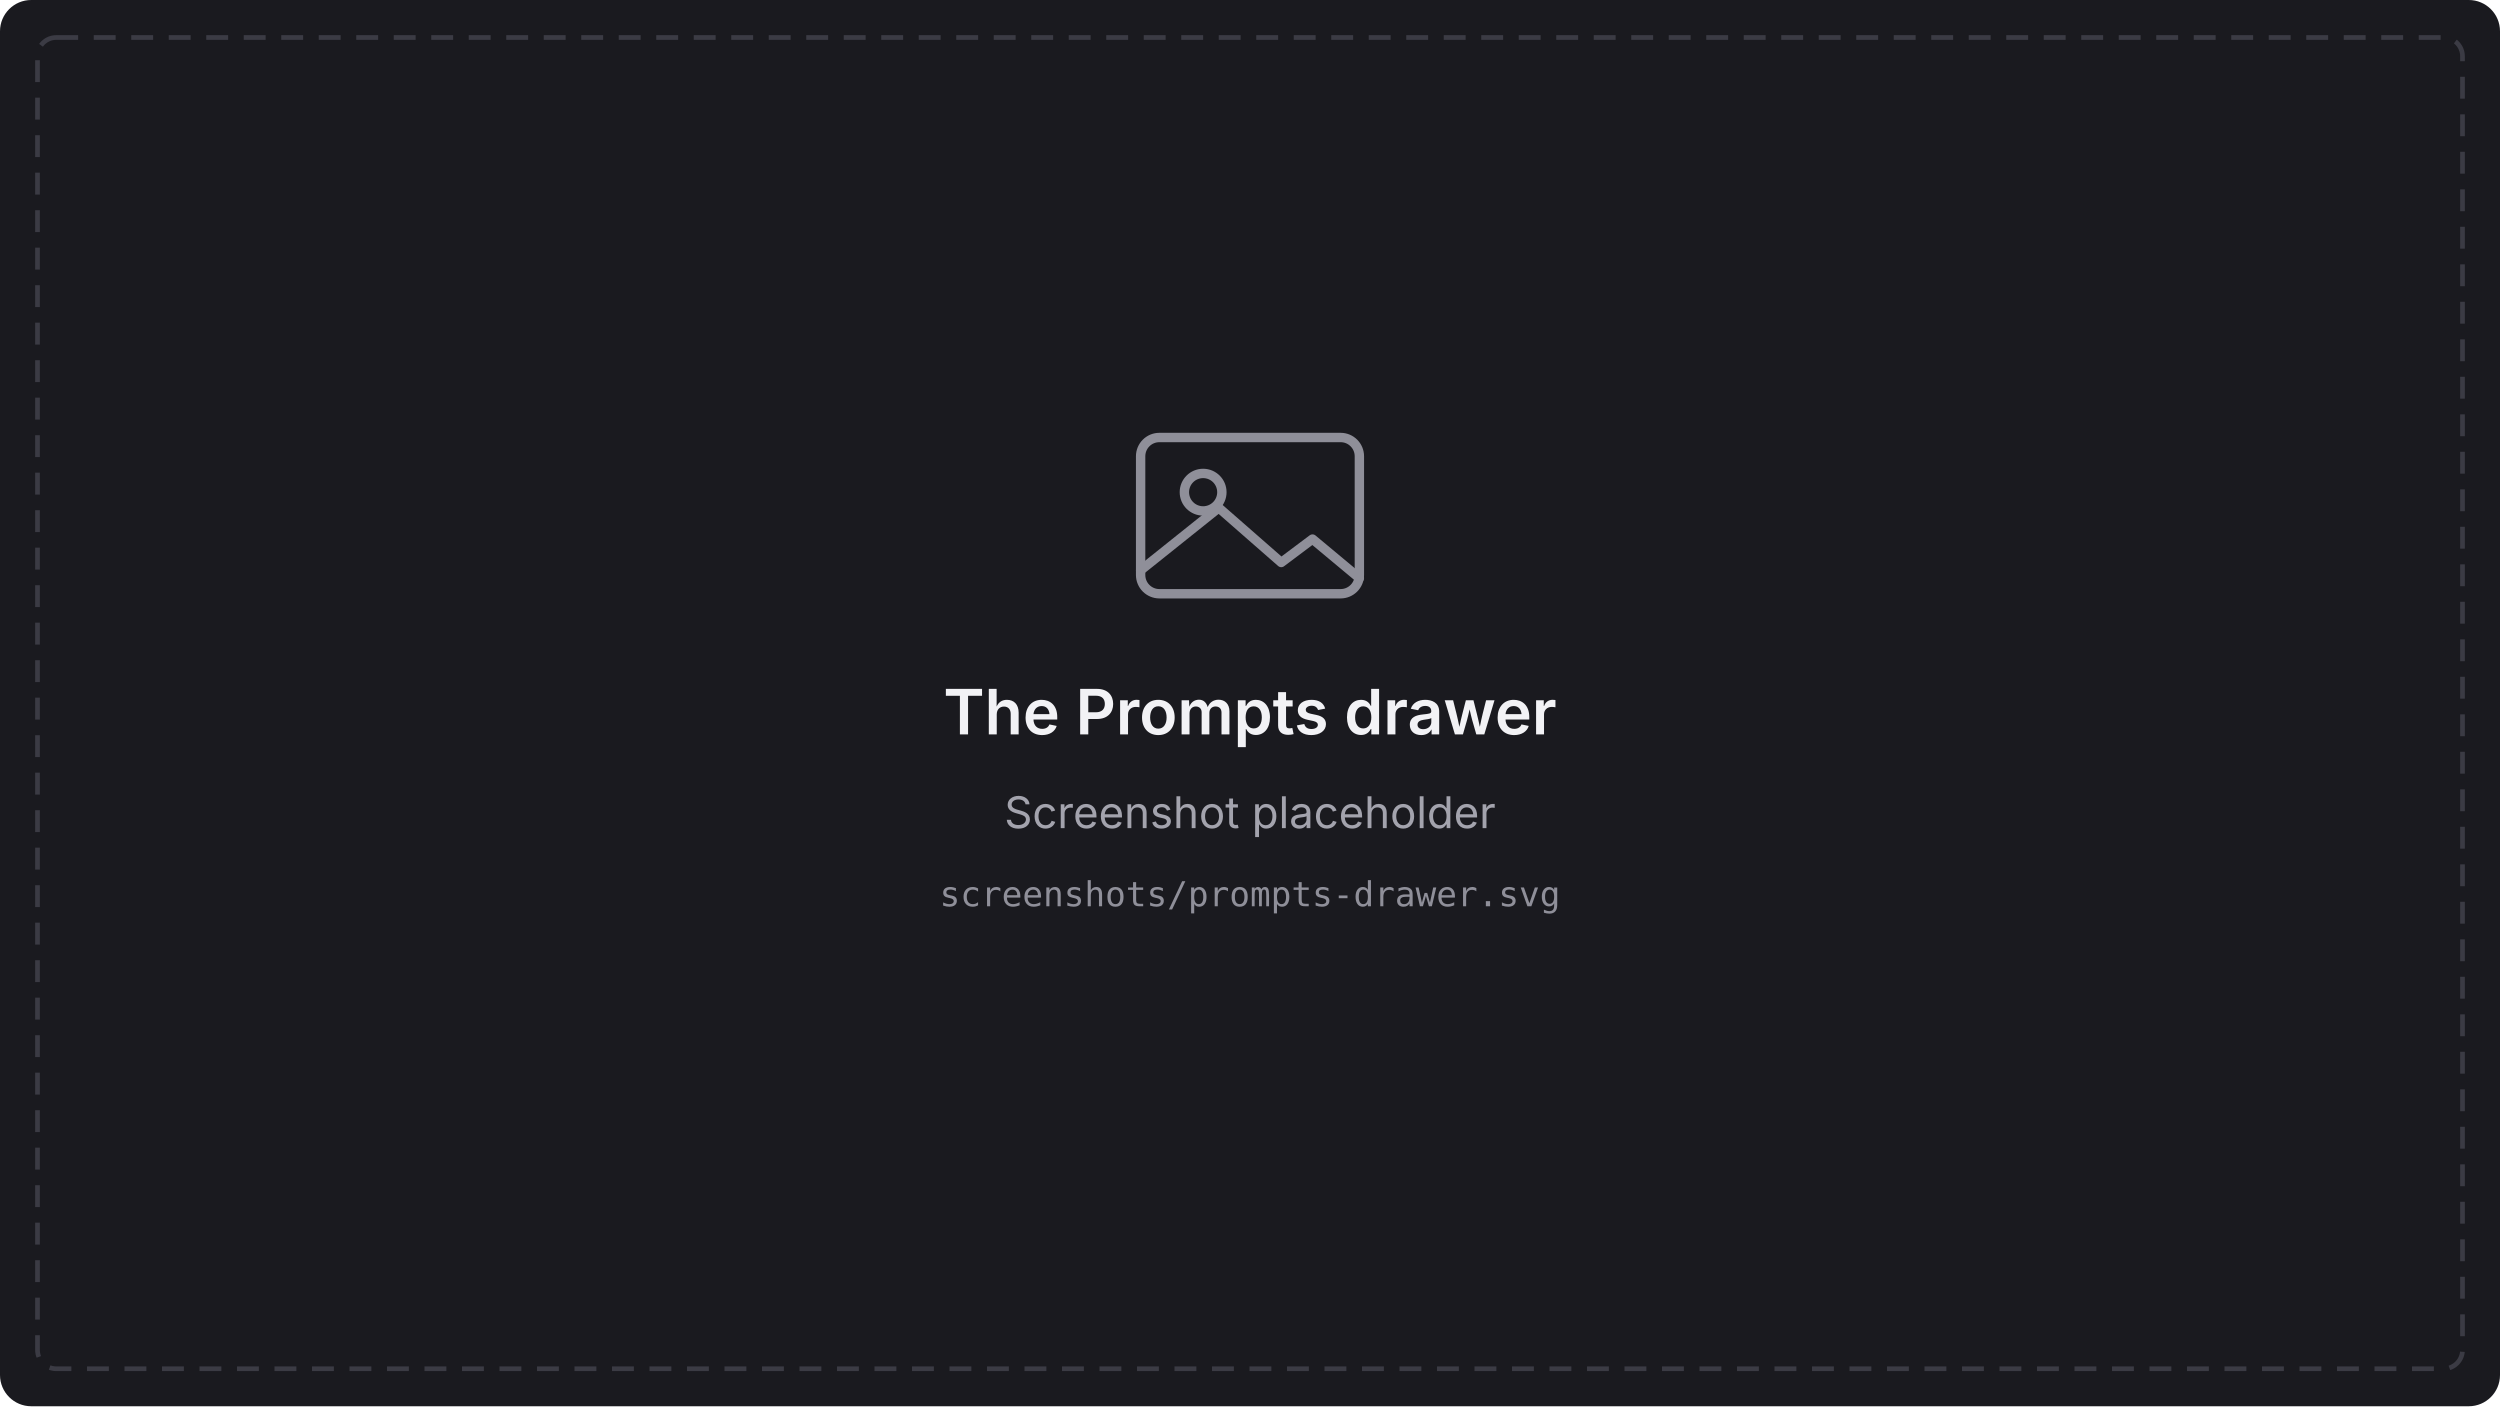
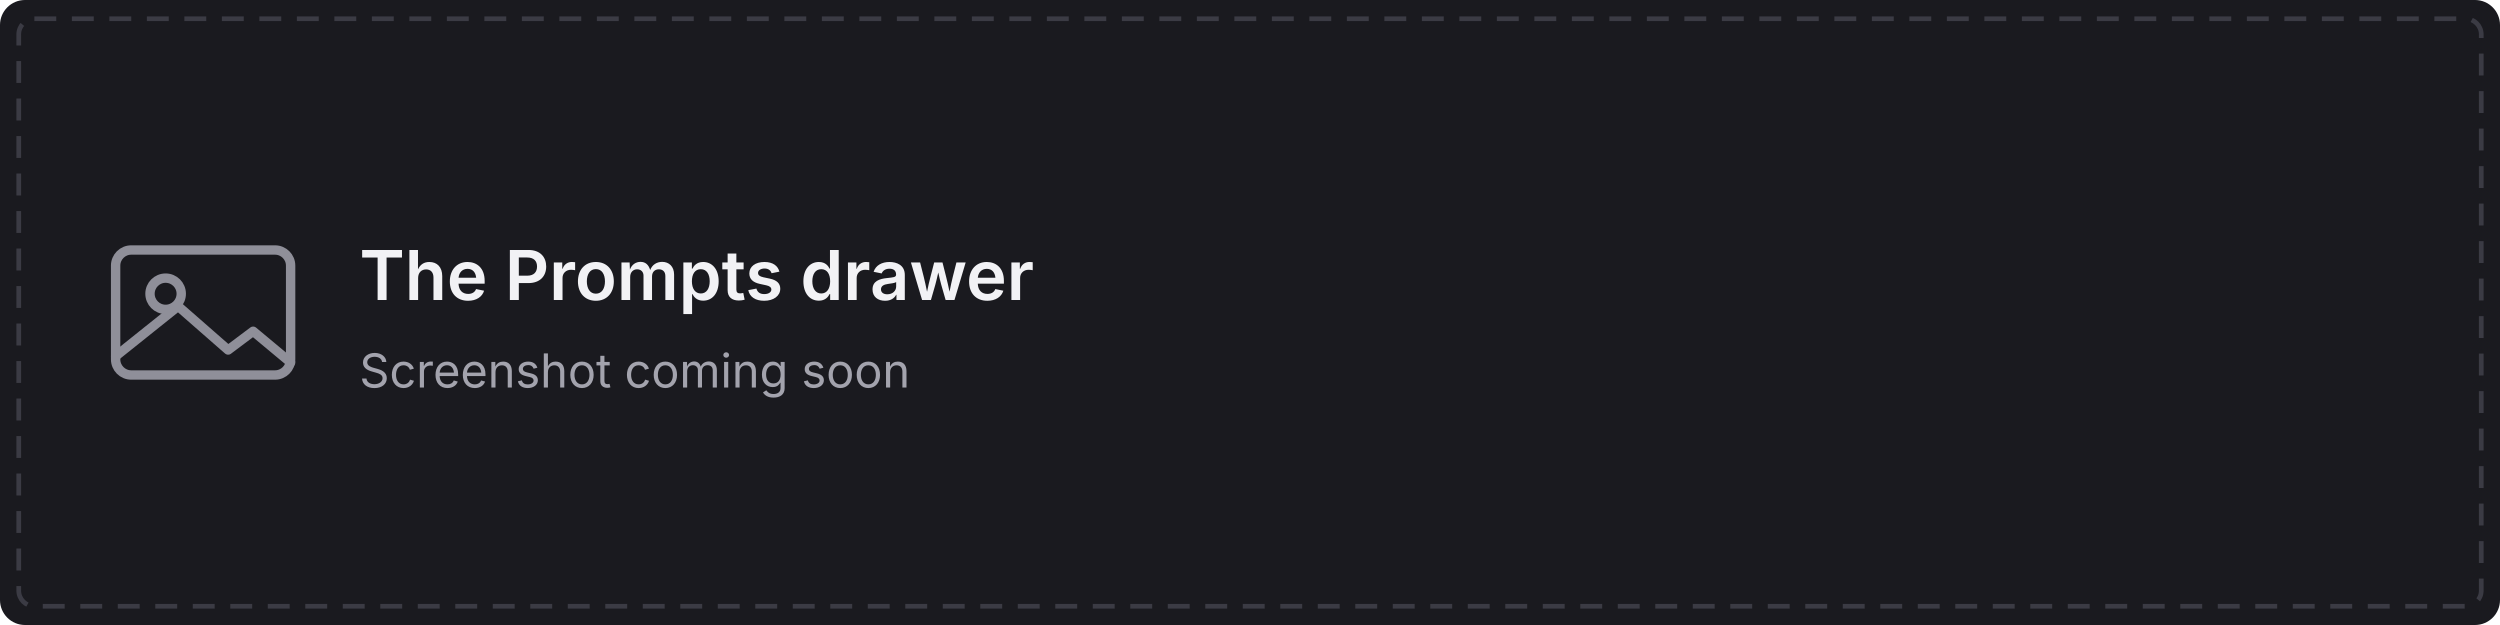
- <svg xmlns="http://www.w3.org/2000/svg" viewBox="0 0 1600 900" role="img" aria-label="Screenshot placeholder: The Prompts drawer">
-   <rect width="1600" height="900" rx="20" fill="#1a1a1f" />
-   <rect x="24" y="24" width="1552" height="852" rx="12" fill="none" stroke="#3b3b44" stroke-width="3" stroke-dasharray="14 10" />
-   <g transform="translate(800 330)" fill="none" stroke="#8f8f99" stroke-width="6" stroke-linecap="round" stroke-linejoin="round">
-     <rect x="-70" y="-50" width="140" height="100" rx="12" />
-     <circle cx="-30" cy="-15" r="12" />
-     <path d="M -70 35 L -20 -5 L 20 30 L 40 15 L 70 40" />
+ <svg xmlns="http://www.w3.org/2000/svg" viewBox="0 0 1600 400" role="img" aria-label="The Prompts drawer">
+   <rect width="1600" height="400" rx="16" fill="#1a1a1f" />
+   <rect x="12" y="12" width="1576" height="376" rx="10" fill="none" stroke="#3b3b44" stroke-width="3" stroke-dasharray="14 10" />
+   <g transform="translate(130 200)" fill="none" stroke="#8f8f99" stroke-width="6" stroke-linecap="round" stroke-linejoin="round">
+     <rect x="-56" y="-40" width="112" height="80" rx="10" />
+     <circle cx="-24" cy="-12" r="10" />
+     <path d="M -56 28 L -16 -4 L 16 24 L 32 12 L 56 32" />
  </g>
-   <g font-family="Inter, system-ui, -apple-system, Segoe UI, sans-serif" text-anchor="middle">
-     <text x="800" y="470" font-size="40" font-weight="600" fill="#f2f2f5">The Prompts drawer</text>
-     <text x="800" y="530" font-size="28" fill="#a3a3ad">Screenshot placeholder</text>
-     <text x="800" y="580" font-size="22" fill="#8f8f99" font-family="IBM Plex Mono, ui-monospace, monospace">screenshots/prompts-drawer.svg</text>
+   <g font-family="Inter, system-ui, -apple-system, Segoe UI, sans-serif">
+     <text x="230" y="192" font-size="44" font-weight="600" fill="#f2f2f5">The Prompts drawer</text>
+     <text x="230" y="248" font-size="30" fill="#a3a3ad">Screenshot coming soon</text>
  </g>
</svg>
